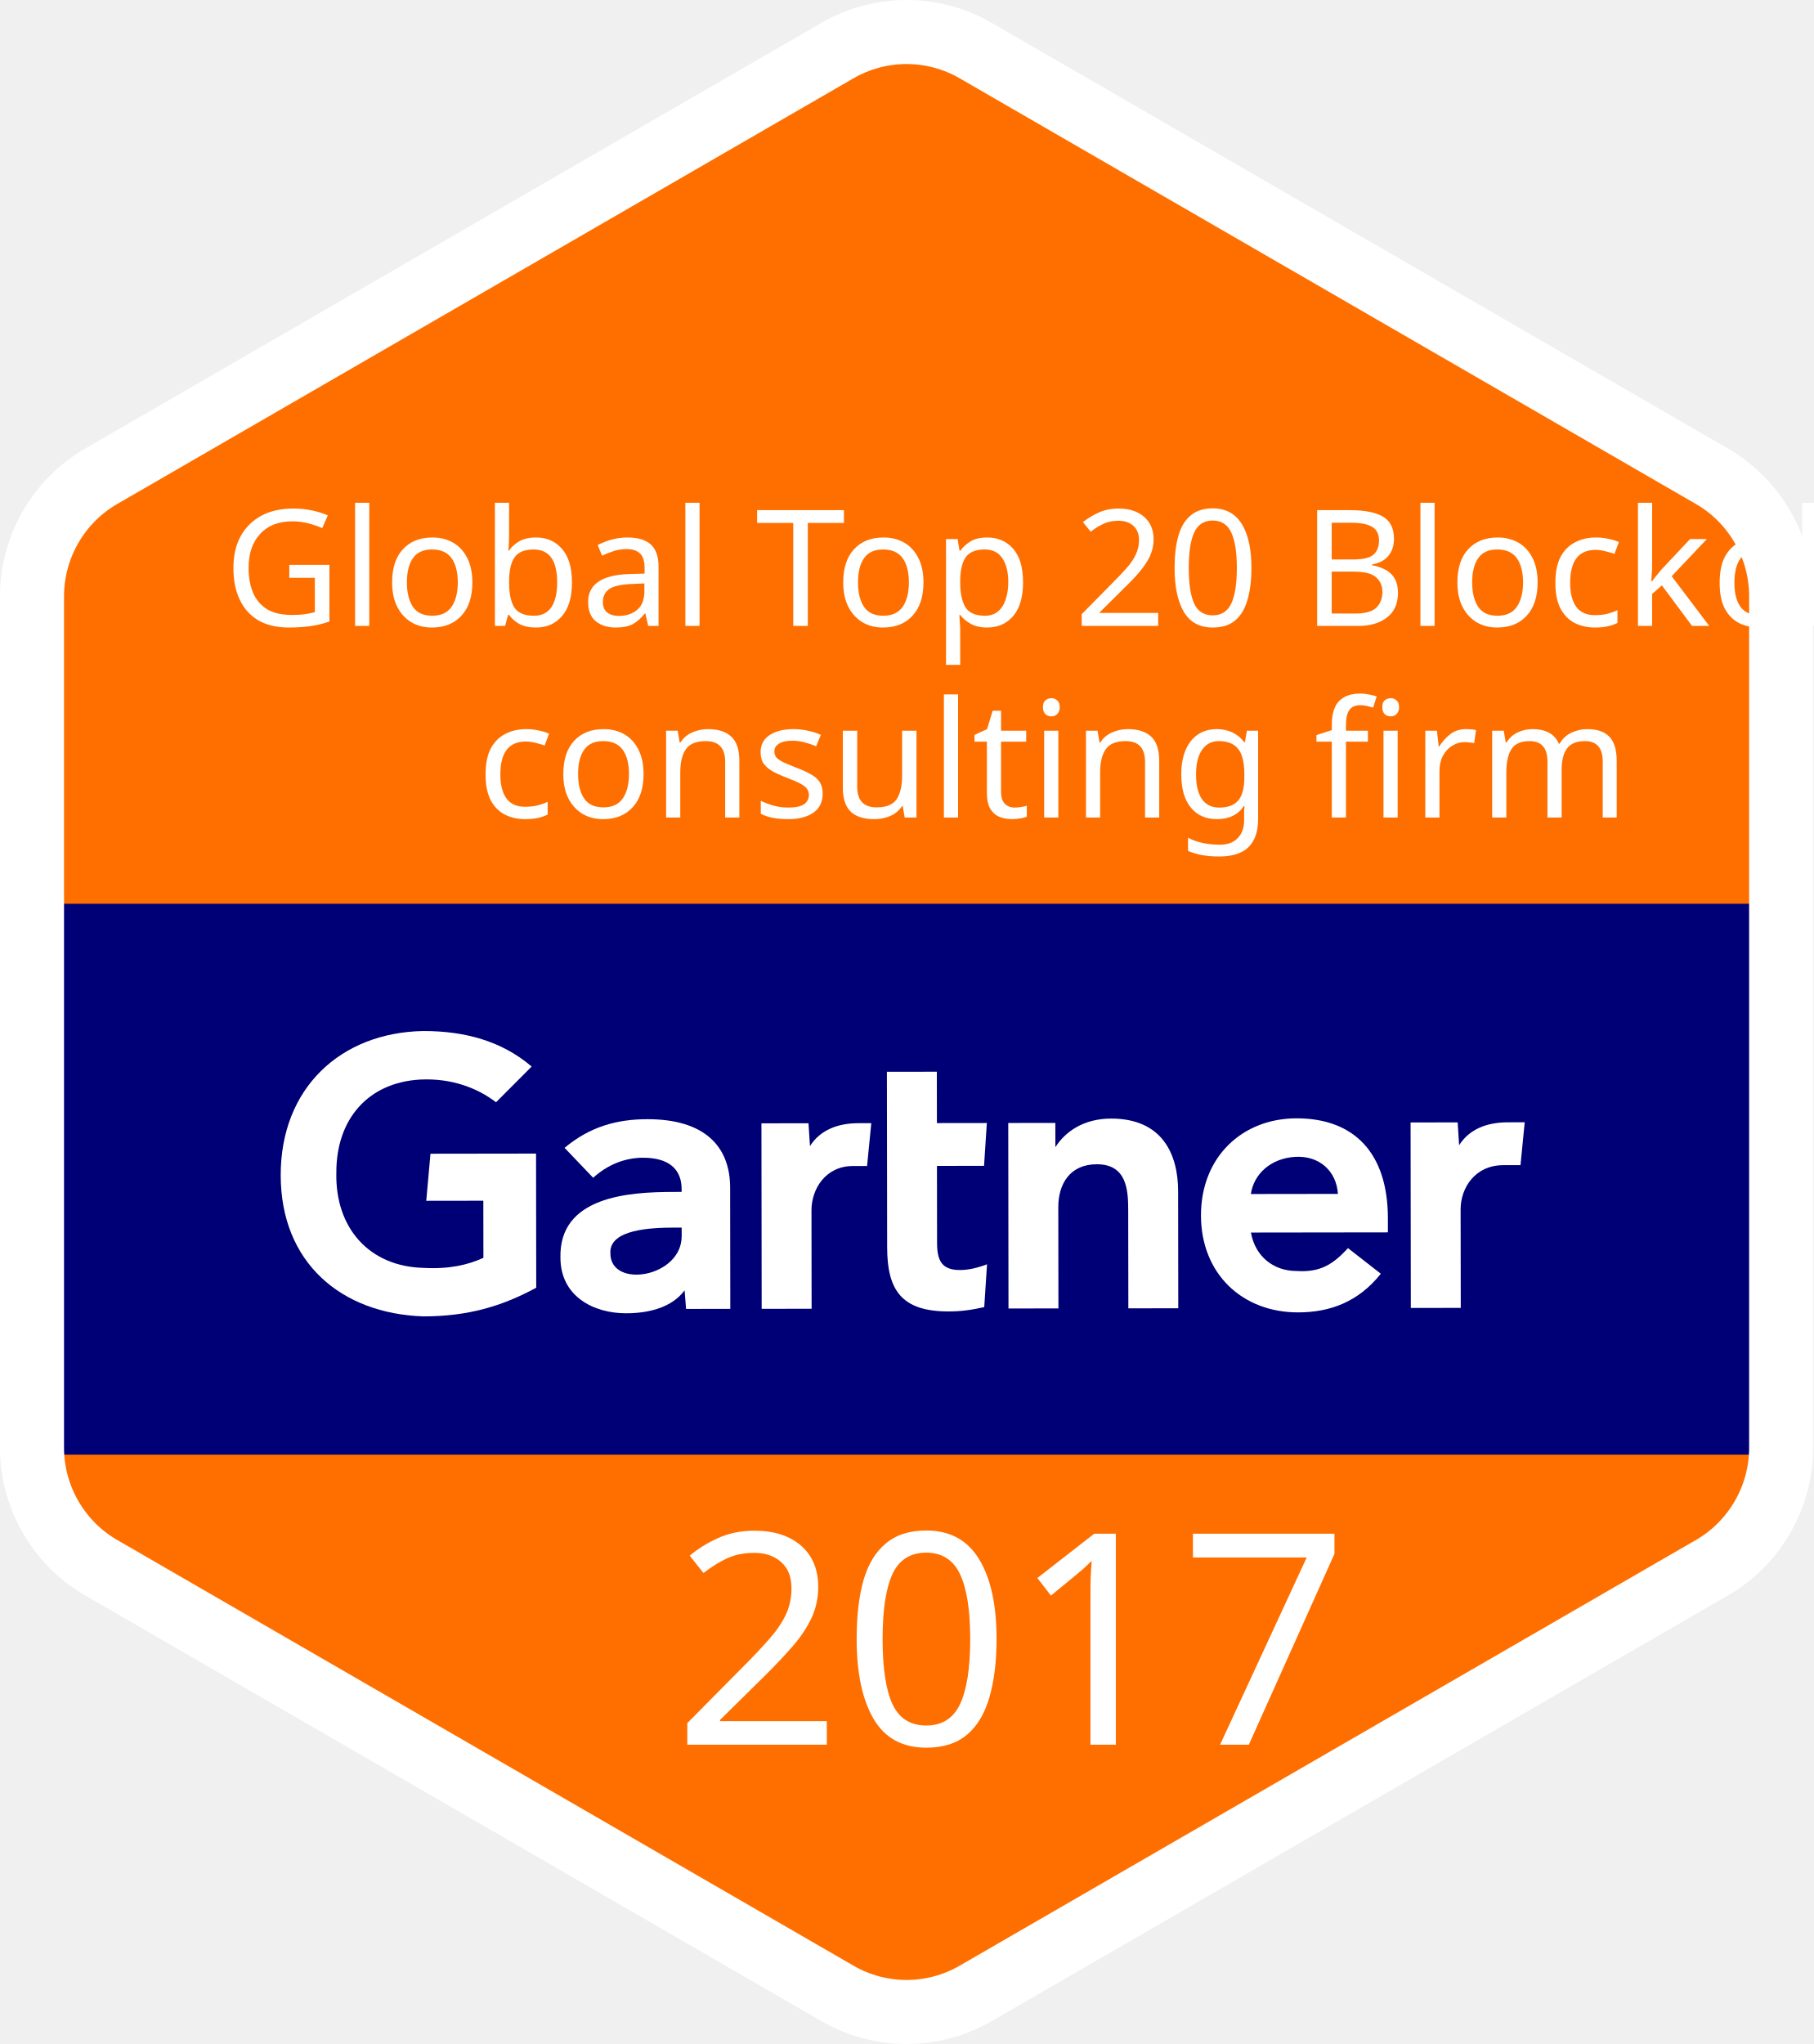
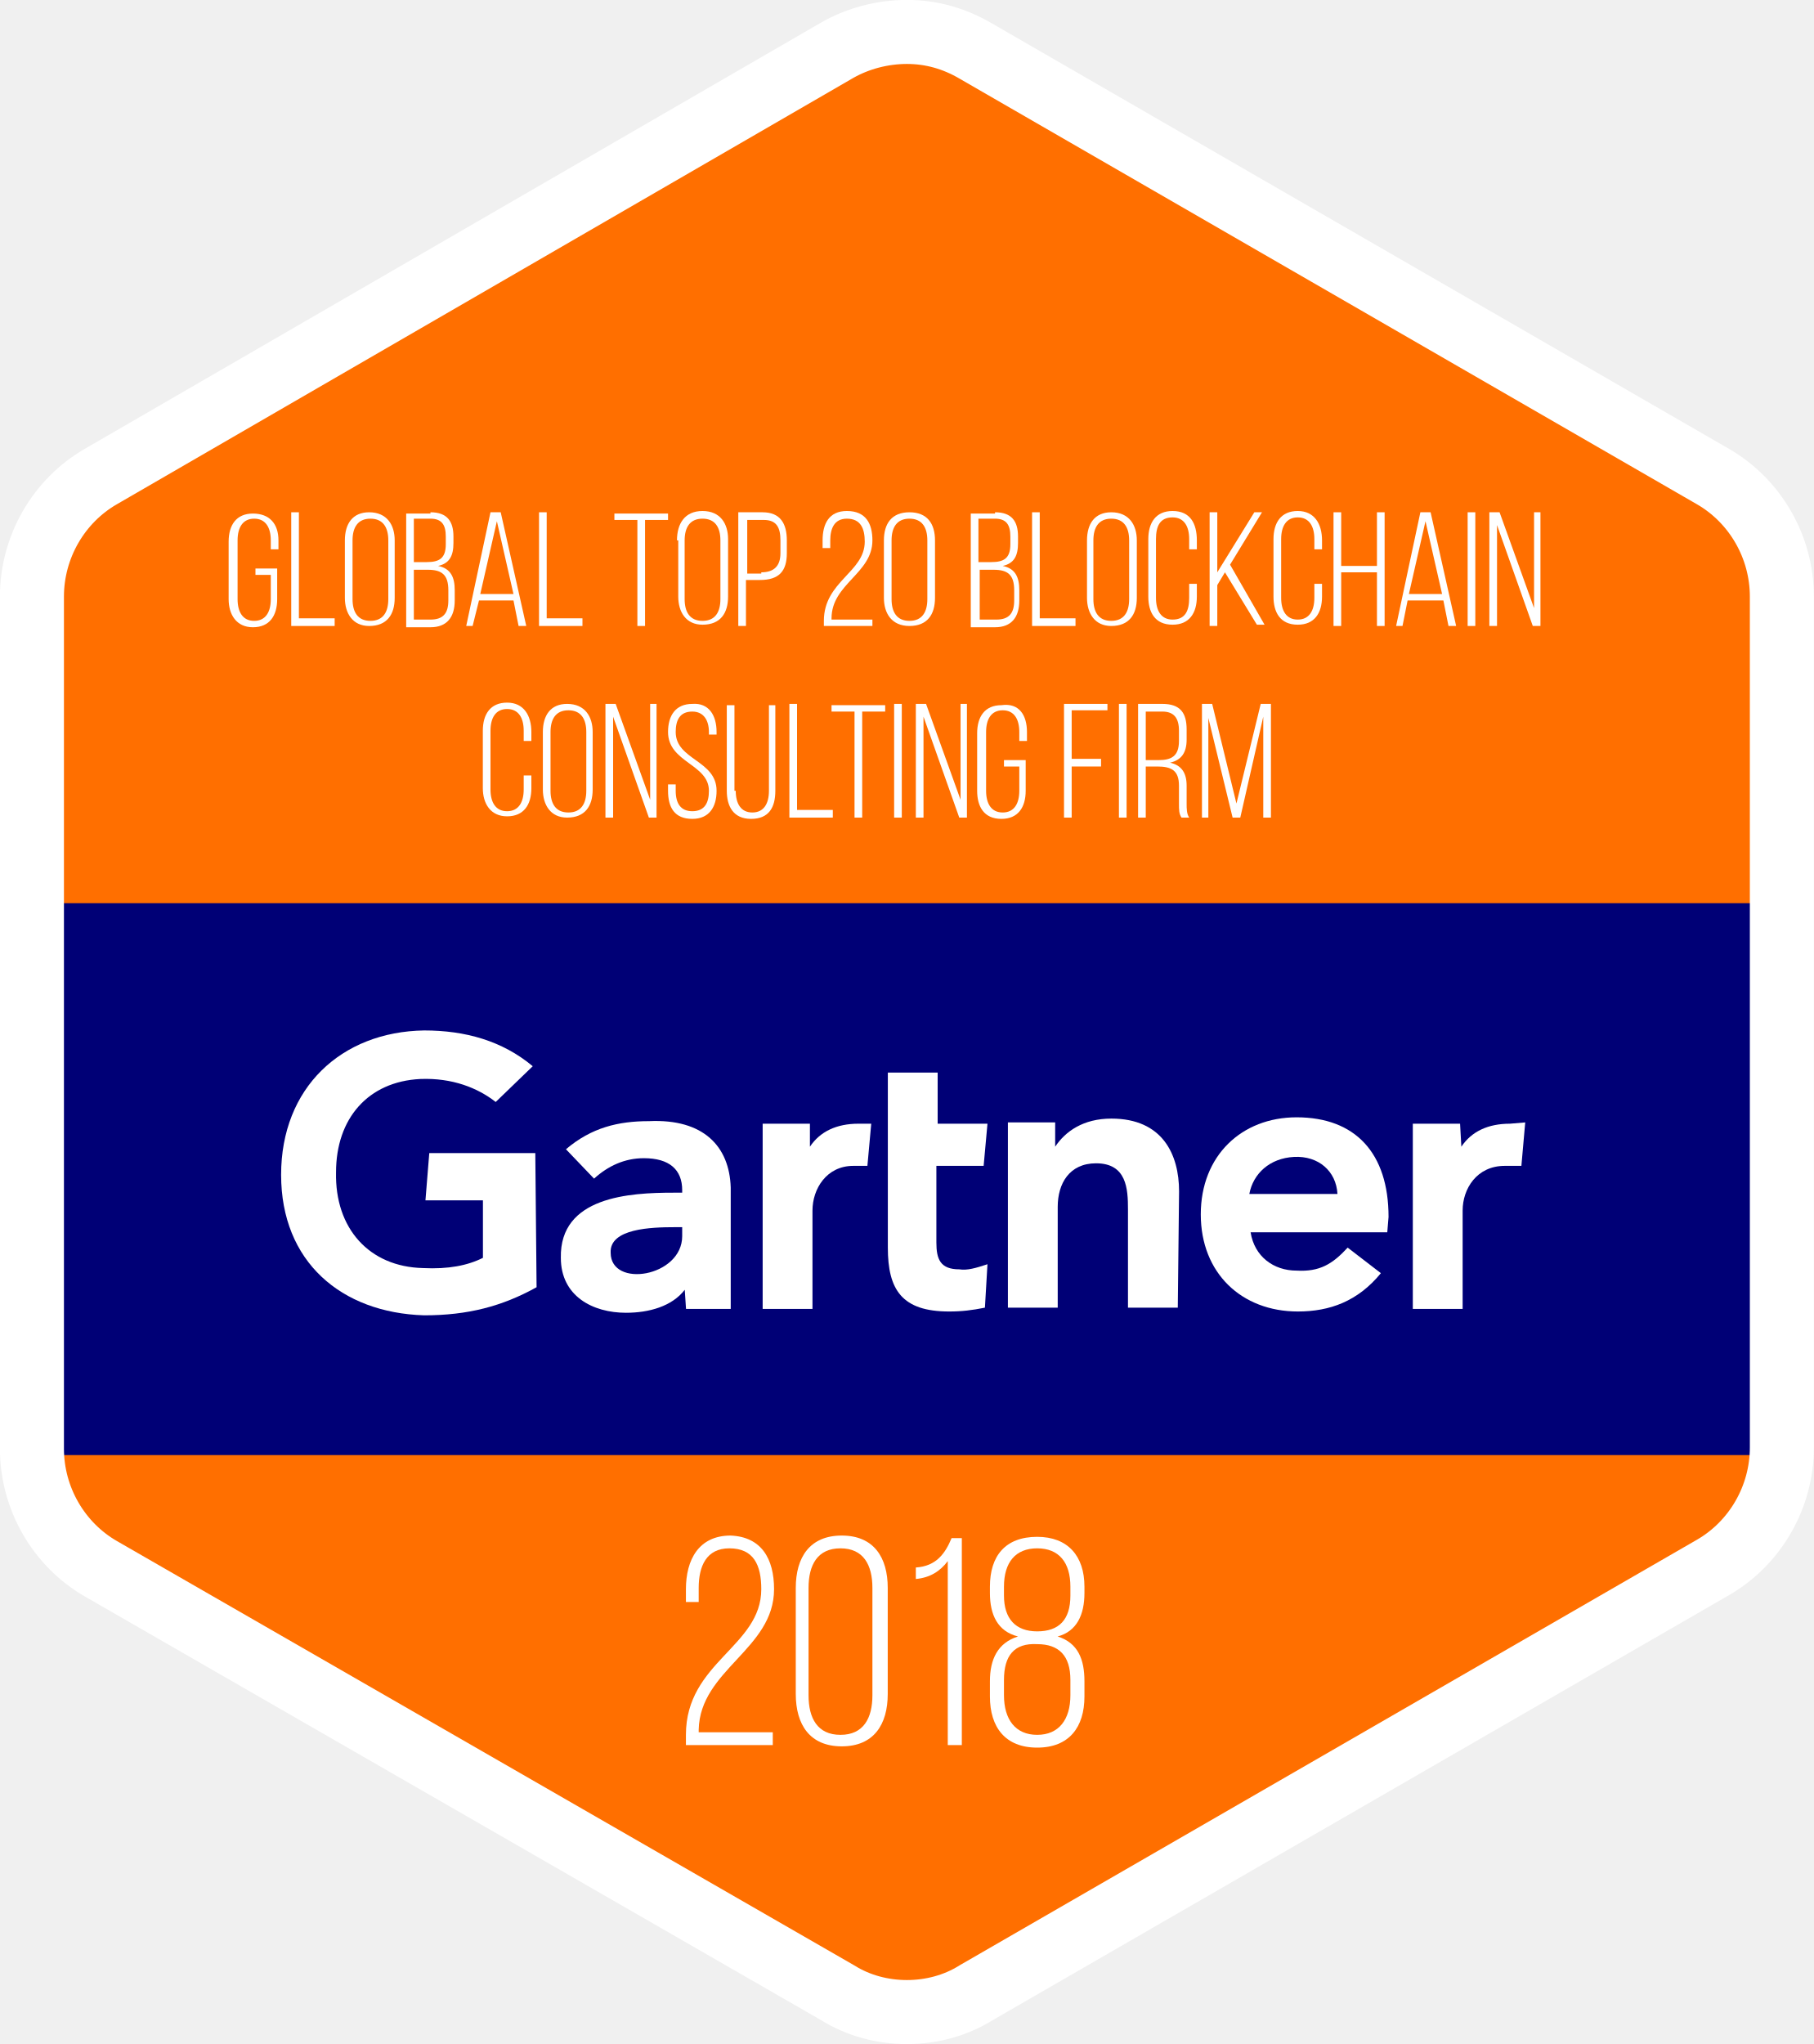
- <svg xmlns="http://www.w3.org/2000/svg" width="142px" height="160px" viewBox="0 0 142 160" version="1.1">
-   <defs />
-   <g id="Desktop" stroke="none" stroke-width="1" fill="none" fill-rule="evenodd">
-     <g id="1-Home" transform="translate(-1198, -608)">
+ <svg xmlns="http://www.w3.org/2000/svg" version="1.1" id="Layer_1" x="0px" y="0px" viewBox="0 0 142 160" style="enable-background:new 0 0 142 160;" xml:space="preserve">
+   <style type="text/css">
+ 	.st0{fill:#FF6F00;}
+ 	.st1{enable-background:new    ;}
+ 	.st2{fill:#FFFFFF;}
+ 	.st3{fill:#000076;}
+ 	.st4{fill:none;stroke:#FFFFFF;stroke-width:5.012;}
+ </style>
+   <g id="Desktop">
+     <g id="_x31_-Home-Copy" transform="translate(-1198, -608)">
      <g id="Gartner" transform="translate(1198, 608)">
-         <path d="M71.145,158.56 C68.853,158.56 66.592,157.954 64.605,156.807 L7.974,124.111 C3.94,121.782 1.434,117.441 1.434,112.784 L1.434,47.392 C1.434,42.733 3.94,38.393 7.974,36.063 L64.605,3.367 C66.592,2.221 68.853,1.615 71.145,1.615 C73.438,1.615 75.699,2.221 77.686,3.367 L134.317,36.063 C138.351,38.393 140.857,42.733 140.857,47.392 L140.857,112.784 C140.857,117.441 138.351,121.782 134.317,124.111 L77.686,156.807 C75.699,157.954 73.438,158.56 71.145,158.56" id="Fill-7" fill="#FF6F00" />
-         <text id="Global-Top-20-Blockc" font-family="BebasNeue, Bebas Neue" font-size="12.681" font-weight="normal" fill="#FFFFFF">
-           <tspan x="17.493" y="48.998">Global Top 20 Blockchain </tspan>
-           <tspan x="37.313" y="63.998">consulting firm</tspan>
-         </text>
-         <text id="2017" font-family="BebasNeue, Bebas Neue" font-size="23.124" font-weight="normal" fill="#FFFFFF">
-           <tspan x="52.698" y="136.573">2017</tspan>
-         </text>
-         <polygon id="Fill-9" fill="#000076" points="1.434 113.866 140.857 113.866 140.857 70.745 1.434 70.745" />
-         <g id="Logo" transform="translate(21.40792, 80.26107)" fill="#FFFFFF">
-           <path d="M97.96,7.591 L97.63,10.942 L96.289,10.945 C94.056,10.948 92.941,12.735 92.942,14.412 L92.954,22.118 L89.044,22.123 L89.025,7.603 L92.711,7.598 L92.824,9.385 C93.605,8.156 94.944,7.595 96.62,7.592 L97.96,7.591 Z" id="Fill-11" />
-           <path d="M70.837,22.147 L66.929,22.152 L66.918,14.446 C66.916,12.882 66.802,10.871 64.456,10.875 C62.334,10.878 61.443,12.442 61.445,14.229 L61.455,22.16 L57.546,22.165 L57.527,7.644 L61.213,7.64 L61.216,9.538 C61.995,8.309 63.446,7.302 65.569,7.299 C69.59,7.294 70.822,10.084 70.826,12.988 L70.837,22.147 Z" id="Fill-12" />
-           <path d="M55.866,18.705 L55.647,22.056 C54.642,22.281 53.861,22.393 52.855,22.395 C49.169,22.399 48.049,20.725 48.046,17.375 L48.027,3.636 L51.936,3.631 L51.942,7.652 L55.851,7.647 L55.632,10.998 L51.946,11.003 L51.954,17.035 C51.957,18.375 52.292,19.156 53.744,19.154 C54.302,19.154 54.973,19.041 55.866,18.705" id="Fill-13" />
-           <path d="M46.804,7.659 L46.474,11.01 L45.357,11.012 C43.234,11.014 42.12,12.802 42.122,14.479 L42.132,22.185 L38.223,22.191 L38.204,7.671 L41.889,7.665 L42.003,9.453 C42.784,8.223 44.123,7.662 45.799,7.66 L46.804,7.659 Z" id="Fill-14" />
-           <path d="M20.573,20.538 C17.894,21.994 15.214,22.779 11.752,22.784 C5.273,22.569 0.576,18.554 0.568,11.741 C0.558,4.928 5.244,0.566 11.723,0.445 C14.961,0.441 17.867,1.219 20.215,3.226 L17.426,6.022 C15.973,4.907 13.961,4.128 11.504,4.243 C7.372,4.472 4.918,7.379 4.924,11.511 C4.818,15.868 7.502,18.88 11.747,18.986 C13.758,19.095 15.209,18.759 16.437,18.199 L16.431,13.73 L11.963,13.736 L12.293,10.05 L20.559,10.039 L20.573,20.538 Z" id="Fill-15" />
-           <path d="M83.336,13.195 C83.222,11.408 81.88,10.181 79.981,10.296 C78.082,10.41 76.744,11.641 76.522,13.204 L83.336,13.195 Z M87.249,16.206 L76.526,16.22 C76.864,18.118 78.317,19.233 80.105,19.231 C81.891,19.34 82.896,18.781 84.124,17.439 L86.695,19.445 C84.911,21.681 82.677,22.467 80.22,22.47 C75.864,22.476 72.622,19.464 72.615,14.885 C72.609,10.305 75.844,7.285 80.088,7.28 C84.668,7.274 87.24,10.062 87.248,15.089 L87.249,16.206 Z" id="Fill-16" />
-           <path d="M31.959,15.832 L31.401,15.833 C29.613,15.835 26.263,15.951 26.378,17.85 C26.381,20.642 31.964,19.741 31.96,16.502 L31.959,15.832 Z M35.753,12.7 L35.766,22.194 L32.303,22.198 L32.19,20.746 C31.186,22.088 29.399,22.537 27.612,22.539 C25.044,22.543 22.473,21.206 22.468,18.191 C22.35,13.388 27.823,13.045 31.286,13.041 L31.956,13.039 L31.956,12.816 C31.953,11.253 30.947,10.361 28.936,10.363 C27.484,10.365 26.145,10.925 25.029,11.932 L22.792,9.589 C24.8,7.911 26.922,7.35 29.268,7.347 C33.735,7.341 35.749,9.46 35.753,12.7 Z" id="Fill-17" />
+         <path id="Fill-7" class="st0" d="M71.1,158.6c-2.3,0-4.6-0.6-6.5-1.8L8,124.1c-4-2.3-6.5-6.7-6.5-11.3V47.4c0-4.7,2.5-9,6.5-11.3     L64.6,3.4c2-1.1,4.2-1.8,6.5-1.8c2.3,0,4.6,0.6,6.5,1.8l56.6,32.7c4,2.3,6.5,6.7,6.5,11.3v65.4c0,4.7-2.5,9-6.5,11.3l-56.6,32.7     C75.7,158,73.4,158.6,71.1,158.6" />
+         <g class="st1">
+           <path class="st2" d="M21.8,42.3v0.7h-0.6v-0.7c0-1-0.4-1.7-1.3-1.7s-1.3,0.7-1.3,1.7v4.6c0,1,0.4,1.7,1.3,1.7s1.3-0.7,1.3-1.7      V45h-1.2v-0.5h1.7v2.4c0,1.3-0.6,2.2-1.9,2.2s-1.9-1-1.9-2.2v-4.5c0-1.3,0.6-2.2,1.9-2.2S21.8,41,21.8,42.3z" />
+           <path class="st2" d="M22.8,49v-8.9h0.6v8.3h2.8V49H22.8z" />
+           <path class="st2" d="M27,42.3c0-1.3,0.6-2.2,1.9-2.2c1.4,0,2,1,2,2.2v4.5c0,1.3-0.6,2.2-2,2.2c-1.3,0-1.9-1-1.9-2.2V42.3z       M27.6,46.9c0,1,0.4,1.7,1.4,1.7c1,0,1.4-0.7,1.4-1.7v-4.6c0-1-0.4-1.7-1.4-1.7c-1,0-1.4,0.7-1.4,1.7V46.9z" />
+           <path class="st2" d="M33.7,40.1c1.3,0,1.8,0.7,1.8,1.9v0.5c0,1-0.3,1.6-1.2,1.8c1,0.2,1.3,0.9,1.3,1.9v0.8      c0,1.3-0.6,2.1-1.9,2.1h-1.9v-8.9H33.7z M33.4,44c1,0,1.5-0.3,1.5-1.4v-0.6c0-0.9-0.3-1.4-1.2-1.4h-1.3V44H33.4z M33.7,48.5      c1,0,1.4-0.5,1.4-1.5v-0.8c0-1.2-0.5-1.6-1.6-1.6h-1.1v3.9H33.7z" />
+           <path class="st2" d="M37.5,47L37,49h-0.5l1.9-8.9h0.8l2,8.9h-0.6l-0.4-2H37.5z M37.6,46.5h2.6l-1.3-5.7L37.6,46.5z" />
+           <path class="st2" d="M42.2,49v-8.9h0.6v8.3h2.8V49H42.2z" />
+           <path class="st2" d="M49.9,49v-8.3h-1.8v-0.5h4.2v0.5h-1.8V49H49.9z" />
+           <path class="st2" d="M53,42.3C53,41,53.6,40,55,40c1.4,0,2,1,2,2.2v4.5c0,1.3-0.6,2.2-2,2.2c-1.3,0-1.9-1-1.9-2.2V42.3z       M53.6,46.9c0,1,0.4,1.7,1.4,1.7c1,0,1.4-0.7,1.4-1.7v-4.6c0-1-0.4-1.7-1.4-1.7c-1,0-1.4,0.7-1.4,1.7V46.9z" />
+           <path class="st2" d="M59.7,40.1c1.4,0,1.9,0.9,1.9,2.2v1c0,1.4-0.6,2.1-2.1,2.1h-1.1V49h-0.6v-8.9H59.7z M59.6,44.8      c1,0,1.5-0.5,1.5-1.5v-1c0-1-0.3-1.6-1.3-1.6h-1.3v4.2H59.6z" />
+           <path class="st2" d="M68.3,42.3c0,2.6-3.2,3.4-3.2,6.1v0.1h3.2V49h-3.8v-0.4c0-3.1,3.2-3.8,3.2-6.2c0-1-0.3-1.8-1.4-1.8      c-1,0-1.3,0.8-1.3,1.7v0.6h-0.6v-0.6c0-1.3,0.5-2.3,1.9-2.3C67.8,40,68.3,41,68.3,42.3z" />
+           <path class="st2" d="M69.2,42.3c0-1.3,0.6-2.2,2-2.2s2,0.9,2,2.2v4.5c0,1.3-0.6,2.2-2,2.2s-2-1-2-2.2V42.3z M69.8,46.9      c0,1,0.4,1.7,1.4,1.7c1,0,1.4-0.7,1.4-1.7v-4.6c0-1-0.4-1.7-1.4-1.7c-1,0-1.4,0.7-1.4,1.7V46.9z" />
+           <path class="st2" d="M77.9,40.1c1.3,0,1.8,0.7,1.8,1.9v0.5c0,1-0.3,1.6-1.2,1.8c1,0.2,1.3,0.9,1.3,1.9v0.8      c0,1.3-0.6,2.1-1.9,2.1h-1.9v-8.9H77.9z M77.6,44c1,0,1.5-0.3,1.5-1.4v-0.6c0-0.9-0.3-1.4-1.2-1.4h-1.3V44H77.6z M78,48.5      c1,0,1.4-0.5,1.4-1.5v-0.8c0-1.2-0.5-1.6-1.6-1.6h-1.1v3.9H78z" />
+           <path class="st2" d="M80.8,49v-8.9h0.6v8.3h2.8V49H80.8z" />
+           <path class="st2" d="M85.1,42.3c0-1.3,0.6-2.2,1.9-2.2c1.4,0,2,1,2,2.2v4.5c0,1.3-0.6,2.2-2,2.2c-1.3,0-1.9-1-1.9-2.2V42.3z       M85.6,46.9c0,1,0.4,1.7,1.4,1.7c1,0,1.4-0.7,1.4-1.7v-4.6c0-1-0.4-1.7-1.4-1.7c-1,0-1.4,0.7-1.4,1.7V46.9z" />
+           <path class="st2" d="M93.7,42.3V43h-0.6v-0.8c0-1-0.4-1.7-1.3-1.7c-1,0-1.3,0.7-1.3,1.7v4.6c0,1,0.4,1.7,1.3,1.7      c1,0,1.3-0.7,1.3-1.7v-1.1h0.6v1c0,1.3-0.6,2.2-1.9,2.2c-1.4,0-1.9-1-1.9-2.2v-4.5c0-1.3,0.6-2.2,1.9-2.2      C93.2,40,93.7,41,93.7,42.3z" />
+           <path class="st2" d="M95.9,44.8l-0.6,1V49h-0.6v-8.9h0.6v4.7l2.9-4.7h0.6l-2.5,4.1l2.7,4.7h-0.6L95.9,44.8z" />
+           <path class="st2" d="M103.5,42.3V43h-0.6v-0.8c0-1-0.4-1.7-1.3-1.7s-1.3,0.7-1.3,1.7v4.6c0,1,0.4,1.7,1.3,1.7s1.3-0.7,1.3-1.7      v-1.1h0.6v1c0,1.3-0.6,2.2-1.9,2.2c-1.4,0-1.9-1-1.9-2.2v-4.5c0-1.3,0.6-2.2,1.9-2.2C102.9,40,103.5,41,103.5,42.3z" />
+           <path class="st2" d="M105,44.8V49h-0.6v-8.9h0.6v4.2h2.8v-4.2h0.6V49h-0.6v-4.2H105z" />
+           <path class="st2" d="M110.2,47l-0.4,2h-0.5l1.9-8.9h0.8l2,8.9h-0.6l-0.4-2H110.2z M110.3,46.5h2.6l-1.3-5.7L110.3,46.5z" />
+           <path class="st2" d="M115.5,40.1V49h-0.6v-8.9H115.5z" />
+           <path class="st2" d="M117.1,49h-0.5v-8.9h0.8l2.7,7.5v-7.5h0.5V49h-0.6l-2.8-7.9V49z" />
        </g>
-         <path d="M70.974,157.494 C72.869,157.494 74.738,156.992 76.379,156.043 L134.036,122.711 C137.368,120.785 139.443,117.187 139.443,113.332 L139.443,46.668 C139.443,42.813 137.368,39.215 134.036,37.288 L76.379,3.956 C74.738,3.008 72.869,2.506 70.974,2.506 C69.081,2.506 67.211,3.008 65.57,3.956 L7.913,37.288 C4.58,39.215 2.506,42.813 2.506,46.668 L2.506,113.332 C2.506,117.187 4.581,120.785 7.913,122.711 L65.57,156.043 C67.211,156.992 69.08,157.494 70.974,157.494 Z" id="Fill-7" stroke="#FFFFFF" stroke-width="5.012" />
+         <g class="st1">
+           <path class="st2" d="M41.6,57.3V58h-0.6v-0.8c0-1-0.4-1.7-1.3-1.7s-1.3,0.7-1.3,1.7v4.6c0,1,0.4,1.7,1.3,1.7s1.3-0.7,1.3-1.7      v-1.1h0.6v1c0,1.3-0.6,2.2-1.9,2.2s-1.9-1-1.9-2.2v-4.5c0-1.3,0.6-2.2,1.9-2.2S41.6,56,41.6,57.3z" />
+           <path class="st2" d="M42.5,57.3c0-1.3,0.6-2.2,1.9-2.2c1.4,0,2,1,2,2.2v4.5c0,1.3-0.6,2.2-2,2.2c-1.3,0-1.9-1-1.9-2.2V57.3z       M43.1,61.9c0,1,0.4,1.7,1.4,1.7c1,0,1.4-0.7,1.4-1.7v-4.6c0-1-0.4-1.7-1.4-1.7c-1,0-1.4,0.7-1.4,1.7V61.9z" />
+           <path class="st2" d="M47.9,64h-0.5v-8.9h0.8l2.7,7.5v-7.5h0.5V64h-0.6l-2.8-7.9V64z" />
+           <path class="st2" d="M56.1,57.3v0.2h-0.6v-0.2c0-0.9-0.4-1.6-1.3-1.6c-1,0-1.3,0.7-1.3,1.6c0,2.2,3.2,2.2,3.2,4.6      c0,1.3-0.6,2.2-1.9,2.2c-1.4,0-1.9-0.9-1.9-2.2v-0.5h0.6v0.5c0,1,0.4,1.6,1.3,1.6c1,0,1.3-0.7,1.3-1.6c0-2.1-3.2-2.2-3.2-4.6      c0-1.3,0.6-2.2,1.9-2.2C55.5,55,56.1,56,56.1,57.3z" />
+           <path class="st2" d="M57.6,61.9c0,1,0.4,1.7,1.3,1.7s1.3-0.7,1.3-1.7v-6.7h0.5v6.7c0,1.3-0.5,2.2-1.9,2.2s-1.9-1-1.9-2.2v-6.7      h0.6V61.9z" />
+           <path class="st2" d="M61.8,64v-8.9h0.6v8.3h2.8V64H61.8z" />
+           <path class="st2" d="M66.9,64v-8.3h-1.8v-0.5h4.2v0.5h-1.8V64H66.9z" />
+           <path class="st2" d="M70.6,55.1V64H70v-8.9H70.6z" />
+           <path class="st2" d="M72.2,64h-0.5v-8.9h0.8l2.7,7.5v-7.5h0.5V64h-0.6l-2.8-7.9V64z" />
+           <path class="st2" d="M80.4,57.3v0.7h-0.6v-0.7c0-1-0.4-1.7-1.3-1.7s-1.3,0.7-1.3,1.7v4.6c0,1,0.4,1.7,1.3,1.7s1.3-0.7,1.3-1.7      V60h-1.2v-0.5h1.7v2.4c0,1.3-0.6,2.2-1.9,2.2c-1.4,0-1.9-1-1.9-2.2v-4.5c0-1.3,0.6-2.2,1.9-2.2C79.8,55,80.4,56,80.4,57.3z" />
+           <path class="st2" d="M86.2,59.4V60h-2.3v4h-0.6v-8.9h3.4v0.5h-2.8v3.8H86.2z" />
+           <path class="st2" d="M88.2,55.1V64h-0.6v-8.9H88.2z" />
+           <path class="st2" d="M91,55.1c1.4,0,1.9,0.7,1.9,2v0.8c0,1-0.4,1.6-1.3,1.8c0.9,0.2,1.3,0.8,1.3,1.8v1.4c0,0.4,0,0.8,0.2,1.1      h-0.6c-0.2-0.3-0.2-0.6-0.2-1.1v-1.4c0-1.2-0.6-1.5-1.7-1.5h-0.9v4h-0.6v-8.9H91z M90.7,59.5c1,0,1.6-0.3,1.6-1.5v-0.8      c0-1-0.4-1.5-1.3-1.5h-1.3v3.8H90.7z" />
+           <path class="st2" d="M97.1,64h-0.6l-1.9-7.8V64h-0.5v-8.9h0.8l1.9,7.8l1.9-7.8h0.8V64h-0.6v-7.9L97.1,64z" />
+         </g>
+         <g class="st1">
+           <path class="st2" d="M60.6,124.4c0,4.7-5.8,6.3-5.9,11v0.2h5.8v1h-6.8v-0.8c0-5.7,5.9-6.9,5.9-11.4c0-1.9-0.6-3.2-2.5-3.2      c-1.8,0-2.4,1.4-2.4,3.1v1.1h-1v-1c0-2.3,1-4.2,3.5-4.2C59.6,120.3,60.6,122,60.6,124.4z" />
+           <path class="st2" d="M62.3,124.3c0-2.4,1.1-4.1,3.6-4.1c2.5,0,3.6,1.7,3.6,4.1v8.3c0,2.4-1.1,4.1-3.6,4.1      c-2.5,0-3.6-1.7-3.6-4.1V124.3z M63.3,132.7c0,1.8,0.7,3.1,2.5,3.1c1.8,0,2.5-1.3,2.5-3.1v-8.4c0-1.8-0.7-3.1-2.5-3.1      c-1.8,0-2.5,1.3-2.5,3.1V132.7z" />
+           <path class="st2" d="M74.2,122.2c-0.6,0.8-1.4,1.3-2.5,1.4v-0.9c1.6-0.1,2.3-1.1,2.8-2.3h0.8v16.2h-1.1V122.2z" />
+           <path class="st2" d="M84.9,124.2v0.5c0,1.7-0.6,3-2.1,3.4c1.6,0.5,2.1,1.8,2.1,3.5v1.2c0,2.4-1.2,4-3.7,4c-2.5,0-3.7-1.6-3.7-4      v-1.2c0-1.7,0.6-3,2.2-3.5c-1.6-0.4-2.2-1.7-2.2-3.4v-0.5c0-2.4,1.2-3.9,3.7-3.9C83.6,120.3,84.9,121.8,84.9,124.2z M78.6,124.2      v0.7c0,1.8,0.9,2.8,2.6,2.8c1.7,0,2.6-0.9,2.6-2.8v-0.7c0-1.9-0.9-3-2.6-3C79.5,121.2,78.6,122.3,78.6,124.2z M78.6,131.5v1.2      c0,1.9,0.9,3.1,2.6,3.1s2.6-1.2,2.6-3.1v-1.2c0-1.9-0.9-2.8-2.6-2.8C79.4,128.6,78.6,129.6,78.6,131.5z" />
+         </g>
+         <polygon id="Fill-9" class="st3" points="1.4,113.9 140.9,113.9 140.9,70.7 1.4,70.7    " />
+         <g id="Logo" transform="translate(21.40792, 80.26107)">
+           <path id="Fill-11" class="st2" d="M98,7.6l-0.3,3.4l-1.3,0c-2.2,0-3.3,1.8-3.3,3.5l0,7.7l-3.9,0l0-14.5l3.7,0l0.1,1.8      c0.8-1.2,2.1-1.8,3.8-1.8L98,7.6z" />
+           <path id="Fill-12" class="st2" d="M70.8,22.1l-3.9,0l0-7.7c0-1.6-0.1-3.6-2.5-3.6c-2.1,0-3,1.6-3,3.4l0,7.9l-3.9,0l0-14.5l3.7,0      l0,1.9c0.8-1.2,2.2-2.2,4.4-2.2c4,0,5.3,2.8,5.3,5.7L70.8,22.1z" />
+           <path id="Fill-13" class="st2" d="M55.9,18.7l-0.2,3.4c-1,0.2-1.8,0.3-2.8,0.3c-3.7,0-4.8-1.7-4.8-5l0-13.7l3.9,0l0,4l3.9,0      L55.6,11l-3.7,0l0,6c0,1.3,0.3,2.1,1.8,2.1C54.3,19.2,55,19,55.9,18.7" />
+           <path id="Fill-14" class="st2" d="M46.8,7.7L46.5,11l-1.1,0c-2.1,0-3.2,1.8-3.2,3.5l0,7.7l-3.9,0l0-14.5l3.7,0L42,9.5      c0.8-1.2,2.1-1.8,3.8-1.8L46.8,7.7z" />
+           <path id="Fill-15" class="st2" d="M20.6,20.5c-2.7,1.5-5.4,2.2-8.8,2.2c-6.5-0.2-11.2-4.2-11.2-11c0-6.8,4.7-11.2,11.2-11.3      c3.2,0,6.1,0.8,8.5,2.8L17.4,6C16,4.9,14,4.1,11.5,4.2c-4.1,0.2-6.6,3.1-6.6,7.3c-0.1,4.4,2.6,7.4,6.8,7.5      c2,0.1,3.5-0.2,4.7-0.8l0-4.5l-4.5,0l0.3-3.7l8.3,0L20.6,20.5z" />
+           <path id="Fill-16" class="st2" d="M83.3,13.2c-0.1-1.8-1.5-3-3.4-2.9c-1.9,0.1-3.2,1.3-3.5,2.9L83.3,13.2z M87.2,16.2l-10.7,0      c0.3,1.9,1.8,3,3.6,3c1.8,0.1,2.8-0.5,4-1.8l2.6,2c-1.8,2.2-4,3-6.5,3c-4.4,0-7.6-3-7.6-7.6c0-4.6,3.2-7.6,7.5-7.6      c4.6,0,7.2,2.8,7.2,7.8L87.2,16.2z" />
+           <path id="Fill-17" class="st2" d="M32,15.8l-0.6,0c-1.8,0-5.1,0.1-5,2c0,2.8,5.6,1.9,5.6-1.3L32,15.8z M35.8,12.7l0,9.5l-3.5,0      l-0.1-1.5c-1,1.3-2.8,1.8-4.6,1.8c-2.6,0-5.1-1.3-5.1-4.3c-0.1-4.8,5.4-5.1,8.8-5.1l0.7,0v-0.2c0-1.6-1-2.5-3-2.5      c-1.5,0-2.8,0.6-3.9,1.6l-2.2-2.3c2-1.7,4.1-2.2,6.5-2.2C33.7,7.3,35.7,9.5,35.8,12.7z" />
+         </g>
+         <path id="Fill-7_1_" class="st4" d="M71,157.5c1.9,0,3.8-0.5,5.4-1.5l57.7-33.3c3.3-1.9,5.4-5.5,5.4-9.4V46.7     c0-3.9-2.1-7.5-5.4-9.4L76.4,4C74.7,3,72.9,2.5,71,2.5c-1.9,0-3.8,0.5-5.4,1.4L7.9,37.3c-3.3,1.9-5.4,5.5-5.4,9.4v66.7     c0,3.9,2.1,7.5,5.4,9.4L65.6,156C67.2,157,69.1,157.5,71,157.5z" />
      </g>
    </g>
  </g>
</svg>
